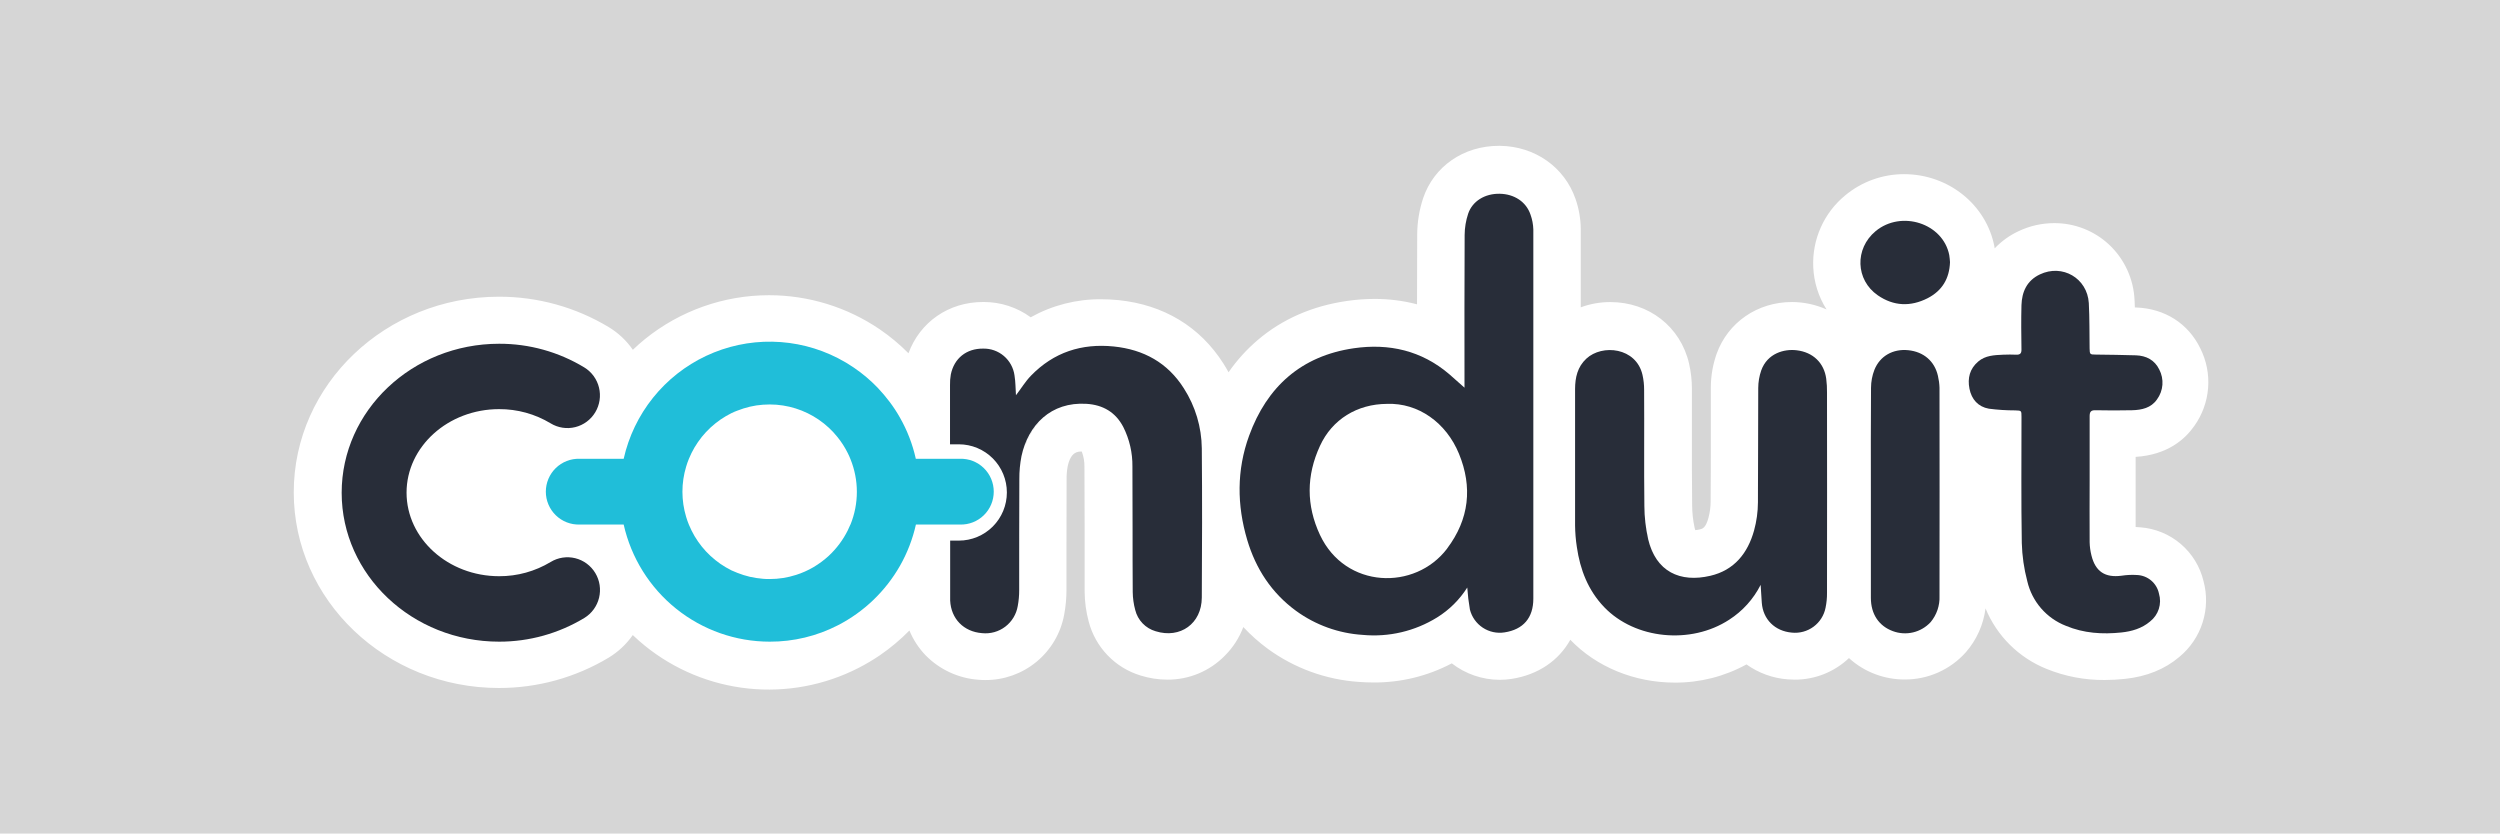
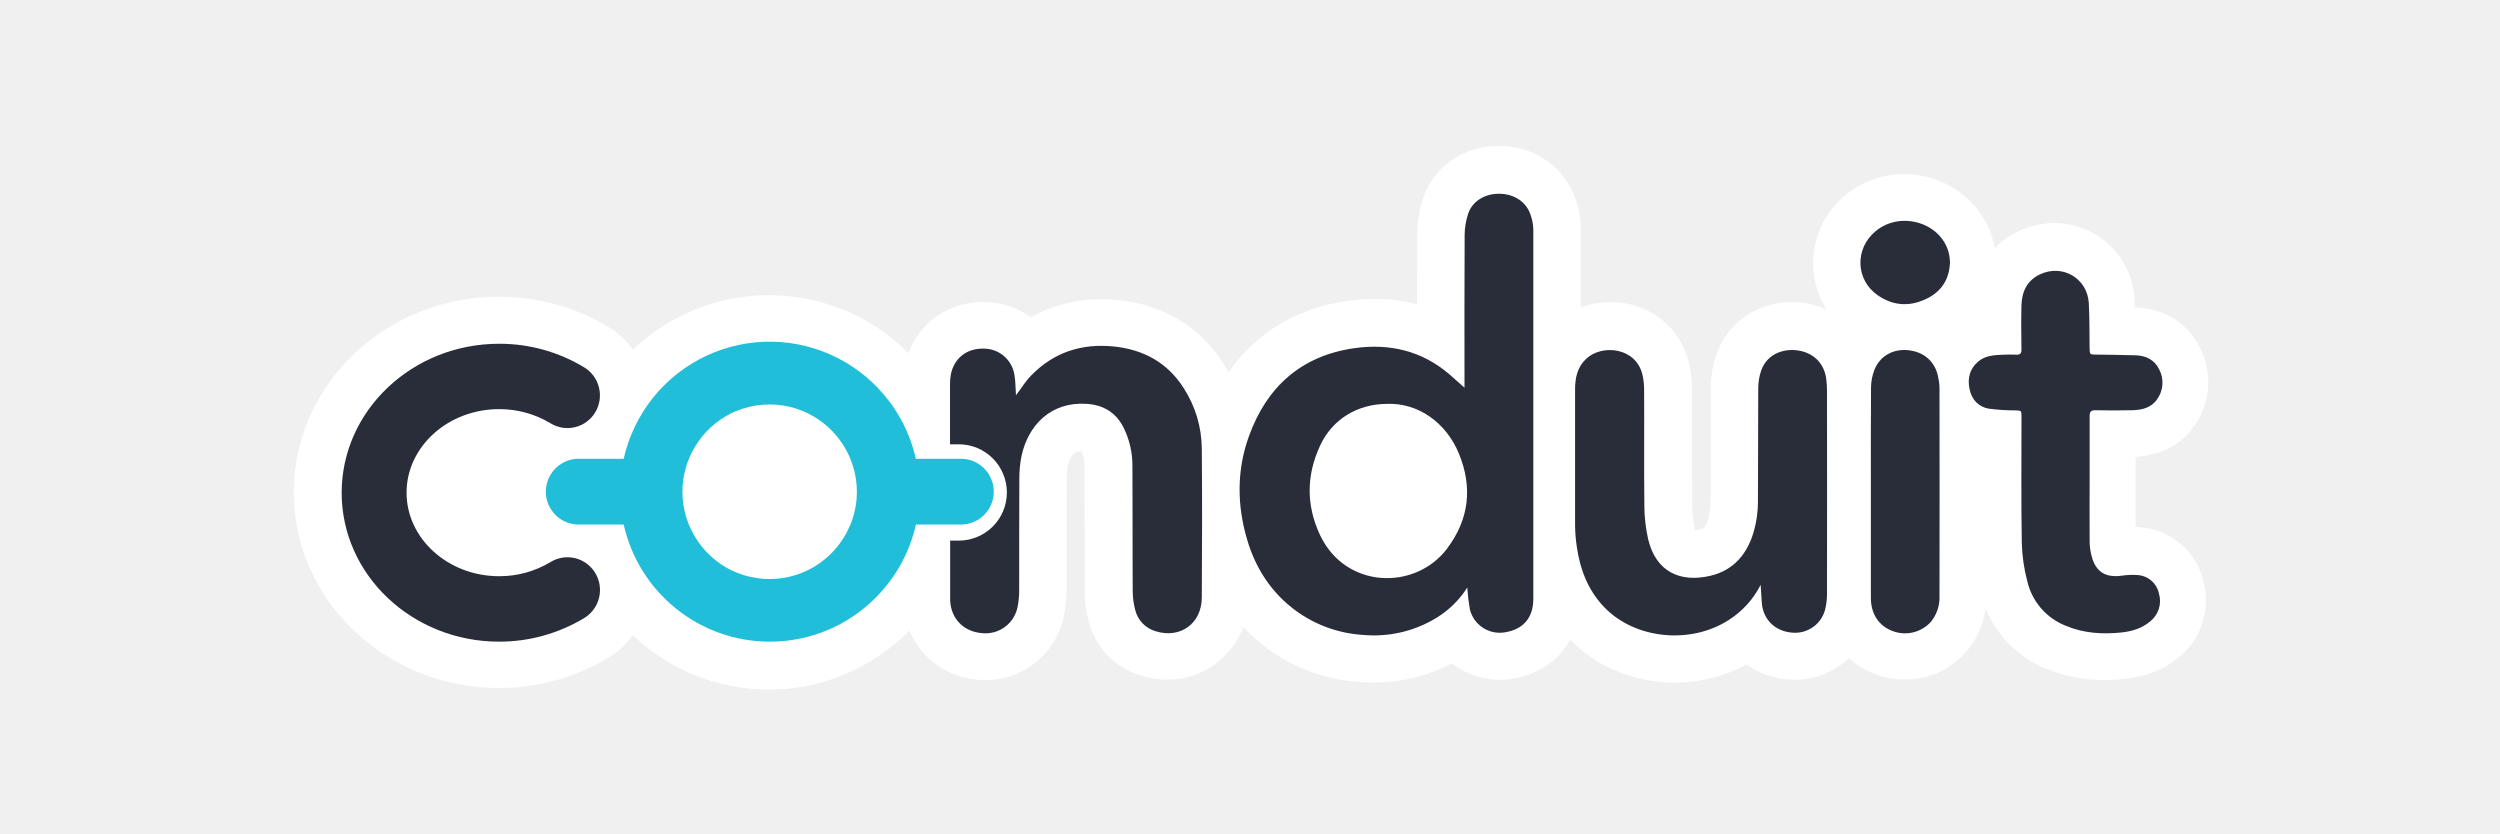
<svg xmlns="http://www.w3.org/2000/svg" width="1200" height="400" viewBox="0 0 1200 400" fill="none">
-   <rect width="1200" height="400" fill="#D6D6D6" />
  <path fill-rule="evenodd" clip-rule="evenodd" d="M1025.1 252.959C1025.87 252.994 1026.62 253.042 1027.36 253.114C1034.5 253.648 1041.29 256.437 1046.74 261.08C1052.19 265.722 1056.03 271.977 1057.69 278.942C1059.46 285.476 1059.3 292.379 1057.24 298.827C1055.19 305.274 1051.32 310.994 1046.1 315.301C1039.18 321.201 1030.4 324.756 1020.04 325.857C1016.77 326.21 1013.49 326.39 1010.2 326.396C1000.65 326.476 991.171 324.662 982.322 321.058C975.751 318.419 969.776 314.49 964.749 309.503C959.722 304.516 955.745 298.573 953.053 292.023C952.059 299.847 948.755 307.198 943.564 313.135C939.876 317.258 935.354 320.551 930.298 322.796C925.242 325.041 919.767 326.186 914.236 326.156C909.571 326.169 904.942 325.358 900.559 323.763C895.729 322.021 891.293 319.34 887.504 315.876C880.479 322.563 871.14 326.273 861.442 326.228C860.353 326.228 859.252 326.18 858.164 326.096C851.013 325.572 844.144 323.087 838.312 318.916C827.772 324.712 815.926 327.72 803.898 327.652C784.537 327.652 766.266 320.136 753.749 307.091C748.233 317.037 738.349 323.894 725.581 325.869C723.689 326.166 721.777 326.314 719.862 326.312C711.53 326.293 703.439 323.516 696.851 318.413C685.29 324.517 672.4 327.67 659.326 327.592C657.017 327.592 654.624 327.497 652.231 327.317C636.486 326.251 621.363 320.758 608.603 311.471C604.351 308.349 600.397 304.839 596.793 300.987C594.862 306.115 591.864 310.773 587.998 314.655C584.394 318.355 580.079 321.288 575.312 323.277C570.545 325.266 565.426 326.27 560.261 326.228C555.917 326.219 551.6 325.549 547.457 324.241C541.439 322.413 535.99 319.071 531.633 314.534C527.275 309.997 524.154 304.418 522.568 298.33C521.32 293.676 520.669 288.882 520.63 284.064V283.968V257.279C520.628 255.891 520.627 254.496 520.626 253.097C520.616 243.556 520.607 233.791 520.534 224.199C520.587 221.654 520.152 219.124 519.254 216.743H519.098C517.447 216.743 514.013 216.743 512.493 223.792C512.108 225.892 511.931 228.024 511.966 230.159C511.907 240.392 511.907 250.816 511.907 260.905V283.035V283.346C511.897 287.265 511.528 291.175 510.806 295.027C509.183 303.881 504.494 311.881 497.562 317.621C490.63 323.362 481.898 326.477 472.898 326.42C471.785 326.42 470.66 326.372 469.559 326.276C460.062 325.567 451.139 321.453 444.431 314.691C441.05 311.215 438.366 307.124 436.522 302.639C432.157 307.081 427.373 311.089 422.234 314.607C418.989 316.805 415.612 318.804 412.123 320.591C395.816 328.951 377.432 332.39 359.207 330.491C340.981 328.591 323.701 321.434 309.468 309.891C307.481 308.276 305.579 306.588 303.736 304.829C300.672 309.218 296.722 312.916 292.141 315.684C276.238 325.227 258.037 330.258 239.491 330.237C185.178 330.237 141 288.097 141 236.323C141 184.548 185.178 142.42 239.491 142.42C258.064 142.388 276.291 147.437 292.201 157.021C296.78 159.793 300.723 163.5 303.772 167.9C305.627 166.129 307.541 164.417 309.54 162.802C326.395 149.166 347.414 141.719 369.094 141.702C388.079 141.698 406.625 147.411 422.318 158.098C427.251 161.479 431.855 165.318 436.067 169.564C441.559 154.627 455.296 144.957 471.893 144.957H472.288C480.357 144.969 488.216 147.538 494.736 152.294C505.075 146.526 516.736 143.544 528.575 143.641C531.279 143.641 534.067 143.784 536.879 144.059C558.598 146.298 575.996 156.818 587.22 174.471C588.105 175.859 588.919 177.259 589.709 178.684C593.696 172.93 598.414 167.72 603.745 163.185C615.459 153.191 629.902 146.848 646.571 144.454C650.929 143.816 655.328 143.492 659.733 143.485C666.629 143.457 673.499 144.326 680.171 146.07C680.171 140.479 680.192 134.862 680.213 129.243V129.238V129.234C680.234 123.609 680.255 117.982 680.255 112.38C680.307 106.518 681.268 100.7 683.103 95.133C688.248 79.862 702.511 70 719.431 70H720.017C736.782 70.227 750.937 80.209 756.25 95.48C757.863 100.099 758.711 104.95 758.763 109.842V147.518C763.305 145.838 768.111 144.983 772.954 144.993C791.478 144.993 806.662 156.842 810.743 174.483C811.67 178.53 812.132 182.67 812.119 186.822V208.365C812.107 219.555 812.095 231.128 812.227 242.391C812.235 246.085 812.636 249.768 813.423 253.377C813.531 253.82 813.627 254.179 813.722 254.467C814.448 254.41 815.169 254.293 815.876 254.119C817.264 253.796 818.712 253.449 820.112 248.411V248.327C820.772 245.835 821.106 243.269 821.105 240.691C821.201 230.65 821.201 220.369 821.201 210.423V185.805C821.231 180.365 822.169 174.969 823.977 169.839C829.398 154.735 843.589 144.969 860.138 144.969C865.857 144.99 871.509 146.2 876.735 148.524C872.864 142.417 870.664 135.401 870.357 128.178C870.071 121.663 871.302 115.17 873.951 109.212C876.601 103.254 880.597 97.992 885.625 93.841C893.574 87.21 903.599 83.584 913.948 83.596C935.164 83.596 953.4 98.161 957.313 118.304V118.388V118.471C957.327 118.548 957.345 118.624 957.363 118.7L957.364 118.703L957.364 118.703C957.404 118.877 957.445 119.048 957.445 119.213C960.699 115.793 964.562 113.008 968.836 111.003C974.194 108.441 980.056 107.108 985.995 107.102C995.819 107.058 1005.29 110.78 1012.45 117.502C1019.81 124.46 1024.16 134.014 1024.59 144.131C1024.6 144.404 1024.61 144.673 1024.63 144.94C1024.68 145.814 1024.73 146.674 1024.73 147.59H1025.26C1039.08 148.069 1050.34 155.25 1056.15 167.218C1059.11 173.101 1060.4 179.68 1059.89 186.244C1059.38 192.809 1057.09 199.109 1053.26 204.463C1048.86 210.782 1040.45 218.334 1025.1 219.304V230.195V237.627V252.959ZM1005.24 271.299L1005.24 271.297C1005.19 271.217 1005.14 271.14 1005.09 271.066L1005.13 271.136L1005.13 271.137C1005.2 271.253 1005.26 271.36 1005.33 271.449C1005.3 271.399 1005.27 271.348 1005.24 271.299ZM1021.62 275.71H1023.21L1023.17 275.686C1022.65 275.686 1022.11 275.698 1021.62 275.71ZM1021.03 275.796L1021.07 275.795C1021.1 275.794 1021.13 275.794 1021.16 275.794L1021.13 275.77C1021.07 275.781 1021.02 275.79 1020.96 275.798C1020.98 275.797 1021 275.796 1021.03 275.796ZM969.662 168.403V168.235H969.65C969.65 168.295 969.662 168.463 969.662 168.403ZM968.826 169.734C968.842 169.726 968.857 169.717 968.872 169.707H968.86C968.836 169.723 968.811 169.738 968.786 169.751C968.759 169.766 968.732 169.779 968.704 169.791C968.746 169.775 968.787 169.756 968.826 169.734ZM919.501 145.203L919.309 145.256H919.333C919.354 145.252 919.374 145.247 919.394 145.24C919.43 145.229 919.466 145.216 919.501 145.203ZM924.754 143.138C924.275 143.377 923.796 143.617 923.318 143.832V143.868C923.796 143.653 924.275 143.413 924.754 143.138ZM901.157 173.848C901.013 174.04 900.87 174.255 900.738 174.459C900.822 174.255 901.013 174.04 901.157 173.848ZM900.487 174.866C900.343 175.093 900.212 175.344 900.08 175.584C900.212 175.321 900.343 175.093 900.487 174.866ZM904.926 170.21C905.118 170.078 905.321 169.959 905.525 169.839H905.513C905.309 169.959 905.106 170.078 904.926 170.21ZM903.483 171.314C903.518 171.285 903.552 171.256 903.586 171.227H903.574C903.533 171.262 903.491 171.297 903.449 171.332C903.317 171.442 903.183 171.552 903.084 171.67C903.208 171.546 903.347 171.429 903.483 171.314ZM922.265 301.478C922.31 301.459 922.356 301.438 922.4 301.417C922.46 301.388 922.518 301.356 922.576 301.322H922.564C922.468 301.381 922.368 301.433 922.265 301.478ZM849.129 171.73C848.926 171.898 848.746 172.089 848.555 172.281C848.746 172.065 848.926 171.874 849.129 171.73ZM858.87 167.745H859.647V167.721C859.514 167.721 859.383 167.724 859.253 167.728C859.126 167.733 858.999 167.739 858.87 167.745ZM843.668 233.51V233.511V233.512C843.646 236.008 843.625 238.503 843.625 241.002C843.709 236.418 843.709 231.847 843.709 227.263C843.703 229.347 843.686 231.428 843.668 233.51ZM817.392 303.086C817.488 303.048 817.583 303.01 817.683 303.01L817.791 302.938C817.623 302.986 817.468 303.046 817.192 303.153C817.233 303.145 817.273 303.132 817.312 303.117C817.339 303.107 817.365 303.097 817.391 303.086L817.392 303.086ZM804.159 275.739C804.199 275.753 804.24 275.767 804.281 275.782L804.437 275.71C804.269 275.65 804.114 275.602 803.802 275.602C803.92 275.657 804.037 275.697 804.159 275.739ZM789.372 246.771C789.579 250.764 790.127 254.732 791.011 258.631L791.167 258.56C790.234 254.688 789.634 250.744 789.372 246.771ZM796.767 270.534C796.835 270.606 796.904 270.677 796.97 270.755L797.126 270.683C796.994 270.528 796.85 270.396 796.563 270.312C796.629 270.39 796.698 270.462 796.767 270.534ZM793.786 266.185C793.866 266.339 793.946 266.494 794.026 266.638L794.182 266.566L794.16 266.527C794.047 266.322 793.926 266.102 793.667 265.956C793.707 266.031 793.747 266.108 793.786 266.185ZM792.812 264.145C792.859 264.255 792.905 264.363 792.949 264.472L793.129 264.4L793.115 264.372L793.114 264.371C792.988 264.118 792.868 263.878 792.614 263.67C792.678 263.832 792.745 263.99 792.812 264.145ZM791.881 261.685C791.919 261.793 791.957 261.9 791.992 262.007L792.148 261.935C792.064 261.683 791.932 261.492 791.729 261.241C791.777 261.392 791.829 261.539 791.881 261.685ZM785.208 173.106C785.293 173.188 785.373 173.276 785.447 173.37V173.346C785.373 173.261 785.293 173.181 785.208 173.106ZM784.633 172.436C784.528 172.35 784.428 172.258 784.334 172.161C784.428 172.266 784.528 172.366 784.633 172.46V172.436ZM735.812 109.913V109.914L735.872 109.878C735.872 109.28 735.836 108.681 735.717 108.107C735.812 108.717 735.812 109.315 735.812 109.913ZM728.92 95.48C729.561 95.909 730.165 96.389 730.727 96.917L730.787 96.881C730.204 96.363 729.58 95.894 728.92 95.48ZM640.025 266.195C640.348 266.542 640.672 266.878 641.007 267.213H641.043C640.931 267.102 640.822 266.99 640.711 266.879C640.489 266.654 640.265 266.427 640.025 266.195ZM638.35 264.245C638.661 264.64 638.972 265.011 639.296 265.382H639.331C639.21 265.242 639.09 265.101 638.97 264.959L638.967 264.956L638.964 264.952L638.964 264.952L638.963 264.951C638.765 264.718 638.565 264.481 638.35 264.245ZM636.935 262.351C637.18 262.706 637.426 263.062 637.68 263.395H637.716C637.573 263.208 637.432 263.013 637.29 262.816C637.232 262.735 637.173 262.654 637.114 262.572C637.003 262.42 636.889 262.266 636.771 262.114L636.841 262.216L636.935 262.351ZM635.251 259.733C635.55 260.247 635.861 260.774 636.172 261.264H636.208C636.145 261.164 636.081 261.064 636.017 260.963C635.769 260.574 635.517 260.18 635.251 259.733ZM635.885 209.251C634.985 210.698 634.185 212.205 633.492 213.763H633.528C634.209 212.206 634.997 210.699 635.885 209.251ZM634.186 257.769C633.973 257.368 633.761 256.968 633.54 256.573C633.935 257.363 634.354 258.177 634.796 258.967H634.832C634.611 258.572 634.398 258.171 634.186 257.77L634.186 257.769ZM630.536 248.518C631.068 250.328 631.691 252.11 632.403 253.856H632.415C631.699 252.11 631.072 250.328 630.536 248.518ZM646.344 271.523C646.476 271.61 646.608 271.696 646.738 271.785H646.75C646.62 271.696 646.482 271.61 646.344 271.523ZM644.752 270.408C644.393 270.145 644.034 269.87 643.675 269.582C644.042 269.87 644.401 270.145 644.752 270.408ZM655.282 275.699C655.516 275.769 655.751 275.836 655.988 275.902L655.94 275.854C655.719 275.809 655.499 275.757 655.282 275.699ZM663.103 277.17C662.875 277.153 662.651 277.125 662.433 277.098L662.433 277.098C662.193 277.068 661.962 277.039 661.744 277.027C661.897 277.042 662.051 277.063 662.205 277.084C662.502 277.125 662.8 277.166 663.103 277.17ZM693.202 264.795C693.106 264.922 693.018 265.014 692.933 265.094C693.026 264.996 693.117 264.899 693.202 264.795ZM683.248 197.81L683.246 197.809L683.186 197.845C683.545 198.06 683.904 198.228 684.311 198.407C683.965 198.193 683.607 198.002 683.249 197.811L683.248 197.81ZM685.721 199.315C685.666 199.28 685.61 199.244 685.556 199.209L685.496 199.257L685.619 199.332L685.62 199.332C685.917 199.513 686.225 199.701 686.561 199.879C686.291 199.679 686.004 199.496 685.721 199.315ZM692.13 204.753L692.127 204.75C692.034 204.654 691.941 204.559 691.85 204.463L691.79 204.499C692.065 204.786 692.352 205.074 692.687 205.337C692.505 205.138 692.317 204.945 692.13 204.753ZM693.718 206.559L693.716 206.558L693.656 206.594C693.92 206.893 694.183 207.192 694.482 207.479C694.243 207.157 693.98 206.858 693.718 206.559ZM695.648 209.069L695.588 208.989C695.546 208.932 695.505 208.876 695.463 208.82L695.404 208.832C695.631 209.167 695.87 209.478 696.145 209.765C695.988 209.528 695.817 209.298 695.648 209.069ZM697.22 211.422C697.177 211.352 697.133 211.283 697.091 211.213L697.031 211.285L697.078 211.362L697.079 211.363C697.253 211.648 697.425 211.928 697.677 212.159C697.559 211.96 697.437 211.766 697.316 211.574L697.313 211.569C697.282 211.52 697.251 211.471 697.22 211.422ZM698.797 214.245C698.729 214.124 698.661 214.003 698.598 213.882V213.954C698.682 214.229 698.85 214.505 699.053 214.72C698.973 214.559 698.885 214.403 698.798 214.248L698.797 214.245ZM695.607 179.342C694.841 178.696 694.075 178.073 693.298 177.475C694.075 178.073 694.841 178.672 695.607 179.342ZM681.846 170.785C681.26 170.521 680.65 170.27 680.075 170.043C680.709 170.27 681.308 170.533 681.846 170.785ZM669.95 167.156C669.518 167.079 669.118 167.008 668.684 166.943C669.113 167.011 669.542 167.086 670.006 167.167C670.189 167.199 670.378 167.232 670.574 167.266C670.363 167.229 670.163 167.194 669.97 167.16L669.952 167.157L669.95 167.156ZM674.044 168.032C673.171 167.804 672.286 167.601 671.4 167.421H671.364C672.273 167.601 673.135 167.804 674.044 168.032ZM675.997 168.587C675.397 168.408 674.793 168.238 674.188 168.08L674.152 168.14C674.755 168.253 675.391 168.412 675.997 168.587ZM677.482 169.062L677.479 169.061H677.443C678.041 169.265 678.627 169.468 679.262 169.695C678.677 169.469 678.079 169.265 677.482 169.062L677.482 169.062ZM662.186 166.308H659.745C660.535 166.261 661.361 166.273 662.186 166.308ZM649.849 167.003C650.807 166.859 651.764 166.739 652.721 166.644H652.685C651.728 166.739 650.783 166.859 649.849 167.003ZM561.541 178.588C563.382 180.387 565.06 182.345 566.555 184.44H566.579C565.076 182.344 563.39 180.386 561.541 178.588ZM496.572 179.107L496.768 178.923C496.841 178.856 496.913 178.788 496.985 178.72H496.925C496.279 179.33 495.621 179.952 495.047 180.611C495.546 180.064 496.06 179.584 496.572 179.107ZM655.562 166.404L655.605 166.404H655.521L655.51 166.405L655.562 166.404ZM523.705 166.62C523.832 166.606 523.96 166.593 524.091 166.58C524.014 166.588 523.937 166.596 523.86 166.604C523.808 166.609 523.757 166.615 523.705 166.62ZM521.18 166.931C521.731 166.847 522.293 166.775 522.843 166.715H522.784C522.233 166.775 521.671 166.847 521.18 166.931ZM516.394 167.907L516.394 167.907C516.843 167.789 517.284 167.674 517.734 167.577H517.674C517.248 167.669 516.855 167.777 516.454 167.889L516.238 167.948L516.394 167.907ZM513.966 168.623C514.422 168.474 514.872 168.327 515.341 168.199H515.257C514.731 168.343 514.228 168.511 513.797 168.678L513.966 168.623ZM511.784 169.379C512.175 169.228 512.556 169.08 512.948 168.941H512.888C512.278 169.157 511.655 169.396 511.117 169.636C511.344 169.55 511.566 169.464 511.784 169.379ZM509.406 170.355C509.813 170.171 510.224 169.995 510.638 169.827H510.578C510.182 169.988 509.788 170.172 509.406 170.355ZM506.228 171.957C506.746 171.671 507.274 171.396 507.802 171.132H507.743C507.328 171.322 506.96 171.536 506.614 171.736C506.564 171.765 506.515 171.794 506.466 171.822L506.436 171.839C506.366 171.88 506.297 171.919 506.228 171.957ZM501.891 174.734C502.322 174.423 502.765 174.124 503.195 173.836H503.1C502.669 174.124 502.226 174.423 501.891 174.734ZM497.009 204.762C497.464 204.188 497.93 203.625 498.409 203.087H498.266C497.787 203.625 497.32 204.188 497.009 204.762ZM495.609 206.833C495.956 206.223 496.375 205.612 496.806 205.026H496.662C496.231 205.612 495.812 206.211 495.609 206.833ZM494.245 209.035C494.592 208.377 494.975 207.743 495.37 207.108H495.178C495.159 207.143 495.14 207.178 495.12 207.214C495.085 207.278 495.049 207.342 495.013 207.407C494.716 207.942 494.417 208.48 494.245 209.035ZM493.084 211.369C493.395 210.675 493.73 209.993 494.089 209.322H493.982C493.599 209.993 493.3 210.675 493.084 211.369ZM492.091 213.822C492.366 213.08 492.654 212.35 492.977 211.632H492.785L492.749 211.727C492.485 212.414 492.217 213.113 492.091 213.822ZM465.036 169.154C465.188 169.08 465.339 169.005 465.491 168.941L465.264 168.989L465.24 169.002C465.065 169.095 464.855 169.207 464.809 169.265C464.848 169.246 464.887 169.227 464.926 169.208C464.963 169.19 465 169.172 465.036 169.154ZM460.681 172.317C460.848 172.125 461.028 171.934 461.207 171.754L461.052 171.802C460.872 171.981 460.693 172.173 460.681 172.317ZM456.864 179.988C456.959 179.509 457.079 179.043 457.211 178.588L457.055 178.636C456.888 179.091 456.804 179.557 456.864 179.988ZM459.944 173.177L459.944 173.177C460.067 173.014 460.193 172.847 460.334 172.688L460.178 172.735C459.999 172.927 459.843 173.154 459.843 173.31C459.877 173.266 459.91 173.222 459.944 173.177ZM459.089 174.387C459.12 174.338 459.152 174.288 459.183 174.238C459.296 174.057 459.41 173.874 459.532 173.705L459.376 173.753C459.344 173.826 459.298 173.903 459.253 173.979C459.167 174.125 459.081 174.269 459.089 174.387ZM458.431 175.536C458.551 175.285 458.682 175.033 458.814 174.806L458.658 174.854L458.643 174.882L458.643 174.882C458.517 175.111 458.397 175.329 458.431 175.536ZM457.845 176.805C457.946 176.531 458.062 176.264 458.192 176.003L458.084 176.039C457.992 176.29 457.912 176.545 457.845 176.805ZM457.372 178.095C457.458 177.814 457.546 177.527 457.653 177.259L457.498 177.295C457.378 177.595 457.282 177.918 457.342 178.193L457.372 178.095ZM431.604 200.765C432.298 201.962 432.956 203.242 433.59 204.523C432.956 203.242 432.298 201.998 431.604 200.765ZM426.686 193.273C424.883 190.894 422.949 188.616 420.894 186.451C422.953 188.613 424.886 190.891 426.686 193.273ZM401.844 172.281C403.197 172.963 404.501 173.693 405.793 174.459C404.501 173.705 403.197 172.963 401.844 172.281ZM334.788 260.199C334.353 259.611 333.925 258.939 333.514 258.269C333.922 258.923 334.355 259.568 334.788 260.199ZM333.124 257.626C332.598 256.752 332.119 255.855 331.664 254.933C332.119 255.855 332.61 256.752 333.124 257.626ZM343.092 269.032C340.716 267.116 338.547 264.958 336.618 262.593H336.571C338.514 264.961 340.699 267.119 343.092 269.032ZM344.689 270.228L344.69 270.229C344.841 270.338 344.993 270.447 345.146 270.558C345.278 270.654 345.411 270.752 345.545 270.851C344.985 270.467 344.435 270.061 343.892 269.648C344.156 269.844 344.421 270.035 344.689 270.228ZM327.752 230.111C327.445 232.147 327.289 234.204 327.285 236.263L327.237 236.287C327.258 238.339 327.43 240.387 327.752 242.415C327.146 238.336 327.146 234.19 327.752 230.111ZM350.834 198.611C351.755 198.156 352.701 197.737 353.67 197.414C352.701 197.797 351.743 198.204 350.834 198.611ZM336.571 210.028C335.936 210.818 335.314 211.632 334.74 212.422C335.314 211.572 335.936 210.794 336.571 210.028ZM348.24 272.608C349.064 273.094 349.909 273.592 350.786 273.975V273.951C350.542 273.822 350.3 273.696 350.06 273.572L350.059 273.571C349.384 273.219 348.726 272.877 348.082 272.515L348.24 272.608ZM359.569 277.098C361.642 277.564 363.745 277.884 365.863 278.056V278.032C363.746 277.868 361.643 277.556 359.569 277.098ZM379.896 276.732C380.503 276.577 381.106 276.423 381.694 276.237V276.213C381.261 276.35 380.82 276.469 380.376 276.59L380.374 276.59C380.081 276.67 379.786 276.75 379.492 276.835C379.627 276.8 379.762 276.766 379.896 276.732ZM390.154 272.491C391.47 271.701 392.774 270.863 393.971 269.953V269.929C392.75 270.839 391.47 271.677 390.154 272.491ZM218.264 201.196C217.426 201.603 216.599 202.036 215.79 202.493C216.594 202.036 217.41 201.603 218.264 201.196ZM220.178 200.31C221.483 199.748 222.811 199.245 224.175 198.802C222.811 199.281 221.483 199.748 220.178 200.31ZM430.692 273.389C431.035 272.842 431.364 272.302 431.663 271.785L431.516 272.028L431.338 272.323C431.123 272.68 430.908 273.036 430.692 273.389ZM471.605 303.465C472.108 303.536 472.599 303.536 473.089 303.536L473.137 303.524C472.626 303.534 472.114 303.514 471.605 303.465ZM487.269 294.788C487.389 294.536 487.508 294.261 487.616 293.986L487.604 293.962C487.55 294.099 487.493 294.237 487.436 294.375C487.397 294.471 487.357 294.567 487.319 294.663C487.302 294.704 487.285 294.746 487.269 294.788ZM486.587 296.056C486.675 295.904 486.762 295.742 486.85 295.58C486.872 295.54 486.893 295.501 486.914 295.462C486.937 295.42 486.959 295.379 486.982 295.338L486.97 295.314C486.842 295.497 486.756 295.687 486.669 295.878C486.642 295.937 486.615 295.997 486.587 296.056ZM484.924 298.33C485.091 298.139 485.259 297.935 485.414 297.732L485.402 297.708C485.346 297.781 485.289 297.854 485.231 297.928C485.168 298.008 485.105 298.088 485.043 298.17C485.002 298.223 484.963 298.276 484.924 298.33ZM488.027 292.936C488.001 293.019 487.973 293.103 487.94 293.187C487.95 293.157 487.961 293.127 487.971 293.097C487.99 293.044 488.009 292.99 488.027 292.936ZM517.018 194.114C517.712 194.051 518.414 194.051 519.134 194.051L519.11 194.027C518.37 194.027 517.67 194.051 517.018 194.114ZM521.587 194.111C521.525 194.106 521.463 194.101 521.402 194.096C521.354 194.093 521.307 194.089 521.26 194.086C521.369 194.093 521.478 194.101 521.587 194.111ZM558.921 303.381C559.425 303.41 559.93 303.415 560.435 303.395C559.94 303.498 559.425 303.472 558.921 303.381ZM556.456 303.01C555.81 302.866 555.163 302.711 554.505 302.507V302.555C555.163 302.758 555.81 302.914 556.456 303.01ZM558.586 303.345C558.059 303.285 557.521 303.213 556.982 303.117V303.165C557.055 303.178 557.128 303.192 557.2 303.205C557.666 303.291 558.13 303.376 558.586 303.345ZM569.822 300.616C569.423 300.863 569.024 301.103 568.625 301.334V301.382C569.024 301.119 569.423 300.863 569.822 300.616ZM571.138 299.515C570.851 299.778 570.551 300.018 570.24 300.257V300.305C570.563 300.066 570.85 299.79 571.138 299.515L571.138 299.515ZM572.406 298.21C572.143 298.51 571.88 298.797 571.604 299.06V299.132C571.88 298.869 572.143 298.593 572.406 298.21ZM576.582 286.446C576.579 287.141 576.539 287.837 576.463 288.528V288.6C576.541 287.885 576.581 287.165 576.582 286.446ZM573.651 296.571C573.389 296.987 573.101 297.387 572.789 297.768V297.839C573.103 297.436 573.391 297.012 573.651 296.571ZM574.716 294.776C574.449 295.314 574.153 295.837 573.83 296.343V296.415C574.156 295.886 574.451 295.338 574.716 294.776ZM575.434 293.112C575.278 293.495 575.111 293.902 574.919 294.309V294.381C575.111 293.974 575.278 293.567 575.434 293.112ZM575.961 291.361L575.961 291.361C575.865 291.716 575.766 292.078 575.649 292.43V292.502C575.781 292.107 575.888 291.7 575.996 291.233L575.961 291.361ZM576.379 289.162C576.319 289.629 576.247 290.084 576.151 290.515V290.587C576.247 290.216 576.319 289.701 576.379 289.162ZM801.182 304.829H801.996C801.756 304.853 801.505 304.853 801.182 304.829ZM860.679 303.519C860.457 303.505 860.233 303.491 860.009 303.489C860.465 303.532 860.924 303.551 861.382 303.548C861.151 303.548 860.916 303.534 860.679 303.519ZM864.963 303.096C864.878 303.115 864.793 303.133 864.709 303.153V303.201C864.767 303.185 864.832 303.17 864.899 303.154C865.082 303.11 865.288 303.061 865.463 302.974C865.303 303.022 865.133 303.059 864.963 303.096ZM869.82 300.993C869.78 301.019 869.74 301.046 869.7 301.071C869.643 301.108 869.587 301.144 869.531 301.179L869.579 301.226L869.612 301.206C869.794 301.093 869.982 300.975 870.117 300.784C870.067 300.821 870.016 300.858 869.964 300.894C869.917 300.928 869.869 300.961 869.82 300.993ZM925.352 299.252C925.244 299.359 925.137 299.443 925.029 299.539H925.077C925.093 299.525 925.109 299.511 925.124 299.497L925.125 299.496L925.127 299.495C925.217 299.417 925.301 299.343 925.352 299.252Z" fill="white" />
  <path d="M734.635 102.991C732.54 96.818 726.793 93.098 719.777 93.002C712.761 92.906 706.775 96.507 704.716 102.572C703.624 105.865 703.055 109.308 703.028 112.776C702.884 136.415 702.956 160.041 702.956 183.691V186.084C700.453 183.871 698.059 181.694 695.605 179.576C682.315 168.248 666.715 164.719 649.845 167.159C624.631 170.832 608.145 185.582 599.561 209.172C593.574 225.645 593.694 242.476 598.675 259.2C602.781 273.005 610.348 284.609 622.081 293.198C631.431 300.004 642.527 304.008 654.072 304.743C666.58 305.93 679.134 302.989 689.81 296.369C695.66 292.74 700.609 287.831 704.285 282.013C704.521 285.554 704.944 289.08 705.554 292.576C706.453 296.15 708.659 299.258 711.737 301.288C714.814 303.318 718.541 304.124 722.184 303.546C731.175 302.159 736 296.584 736 287.361C736 228.344 736 169.28 736 110.168C735.932 107.718 735.471 105.295 734.635 102.991ZM694.647 263.292C679.214 283.688 645.715 282.659 633.587 256.76C626.954 242.572 627.026 228.241 633.587 214.029C639.381 201.348 651.426 193.908 665.793 193.86C680.759 193.31 694.168 202.856 700.298 217.785C706.895 233.803 705.219 249.223 694.647 263.244V263.292Z" fill="#282D39" />
  <path d="M876.592 181.816C875.596 174.263 870.304 169.064 862.397 168.132C856.397 167.403 848.358 169.566 845.394 177.788C844.449 180.514 843.962 183.377 843.954 186.262C843.834 204.534 843.954 222.831 843.81 241.104C843.79 245.683 843.164 250.24 841.95 254.656C838.915 265.544 832.435 273.706 820.952 276.383C806.553 279.765 794.793 274.519 791.086 258.708C789.925 253.512 789.326 248.207 789.298 242.885C789.082 224.301 789.298 205.729 789.178 187.146C789.191 184.71 788.926 182.28 788.386 179.904C785.35 166.758 769.067 165.061 761.436 172.16C757.176 176.115 756.06 181.242 756.036 186.692C755.988 208.514 755.988 230.344 756.036 252.182C756.074 255.66 756.359 259.13 756.888 262.568C758.448 273.443 762.3 283.386 770.015 291.429C784.822 306.87 811.604 309.487 830.011 297.464C836.449 293.326 841.66 287.55 845.106 280.733C845.322 284.02 845.466 286.708 845.658 289.314C846.246 297.297 851.946 302.938 860.057 303.655C863.771 304.046 867.497 303.035 870.498 300.822C873.5 298.609 875.559 295.356 876.268 291.704C876.751 289.385 876.984 287.021 876.964 284.653C877.012 252.609 877.012 220.556 876.964 188.496C876.998 186.264 876.873 184.031 876.592 181.816Z" fill="#282D39" />
  <path d="M930.201 180.388C928.604 173.345 923.336 168.854 915.969 168.1C908.603 167.345 902.357 170.914 899.722 177.501C898.651 180.262 898.097 183.197 898.089 186.16C897.946 202.688 898.018 219.251 898.018 235.791C898.018 252.857 898.018 269.912 898.018 286.978C898.018 294.847 901.94 300.512 908.567 302.943C911.672 304.103 915.05 304.314 918.274 303.548C921.498 302.783 924.425 301.077 926.685 298.643C929.629 295.129 931.156 290.634 930.964 286.044C931.012 252.741 931.012 219.431 930.964 186.112C930.9 184.183 930.645 182.265 930.201 180.388Z" fill="#282D39" />
  <path d="M1025.84 276.008C1023.33 275.845 1020.82 275.957 1018.33 276.343C1010.46 277.384 1005.8 274.356 1003.9 266.624C1003.37 264.54 1003.08 262.404 1003.03 260.256C1002.94 250.309 1003.03 240.386 1003.03 230.439C1003.03 220.205 1003.03 209.971 1003.03 199.749C1003.03 197.63 1003.68 196.864 1005.82 196.912C1011.68 197.031 1017.54 197.055 1023.39 196.912C1028.02 196.792 1032.52 195.835 1035.36 191.717C1036.87 189.666 1037.77 187.23 1037.96 184.69C1038.15 182.15 1037.62 179.607 1036.44 177.353C1034.22 172.793 1030.19 170.722 1025.23 170.554C1018.8 170.339 1012.34 170.291 1005.9 170.195C1003.18 170.195 1003.06 170.052 1003.01 167.263C1002.91 160.009 1003.01 152.731 1002.63 145.478C1001.9 133.52 989.926 126.578 979.151 131.713C972.902 134.669 970.495 140.091 970.304 146.507C970.112 153.617 970.208 160.751 970.304 167.861C970.304 169.597 969.681 170.255 967.969 170.255C965.838 170.159 963.672 170.159 961.529 170.255C957.303 170.447 952.981 170.59 949.557 173.523C945.486 176.982 944.337 181.495 945.343 186.594C946.348 191.693 949.509 195.26 954.645 196.17C958.82 196.718 963.028 196.989 967.239 196.984C970.292 197.103 970.316 196.984 970.316 200.108C970.316 220.277 970.124 240.434 970.46 260.615C970.629 266.829 971.517 273.002 973.105 279.012C974.221 283.813 976.491 288.269 979.718 291.994C982.946 295.719 987.033 298.601 991.626 300.39C1000.21 303.981 1009.18 304.544 1018.27 303.586C1023.28 303.06 1028.1 301.647 1032.01 298.331C1033.99 296.791 1035.46 294.686 1036.23 292.293C1037 289.901 1037.02 287.333 1036.3 284.925C1035.8 282.489 1034.49 280.29 1032.6 278.676C1030.7 277.062 1028.33 276.123 1025.84 276.008Z" fill="#282D39" />
  <path d="M568.263 186.423C560.455 174.09 548.959 167.791 534.628 166.31C519.204 164.744 505.799 169.068 494.867 180.329C492.116 183.159 490.062 186.64 487.66 189.711C487.444 186.688 487.492 183.4 486.963 180.208C486.47 176.574 484.657 173.251 481.87 170.875C479.084 168.499 475.52 167.238 471.864 167.333C463.911 167.261 457.977 171.97 456.392 179.751C456.095 181.44 455.967 183.155 456.007 184.869V213.269H460.248C466.361 213.269 472.225 215.704 476.548 220.038C480.871 224.373 483.299 230.251 483.299 236.381C483.299 242.511 480.871 248.389 476.548 252.724C472.225 257.058 466.361 259.493 460.248 259.493H456.079V285.351C456.079 286.315 456.079 287.278 456.079 288.254C456.488 296.998 462.566 303.236 471.383 303.911C475.362 304.337 479.353 303.223 482.54 300.796C485.726 298.369 487.867 294.813 488.525 290.855C488.989 288.361 489.218 285.829 489.209 283.292C489.209 265.527 489.209 247.787 489.282 230.022C489.251 226.299 489.598 222.582 490.315 218.929C493.522 204.043 504.393 192.758 521.547 193.842C529.439 194.348 535.469 197.853 539.181 204.959C542.148 210.851 543.652 217.375 543.565 223.976C543.709 244.041 543.565 264.106 543.709 284.195C543.748 287.101 544.152 289.99 544.911 292.794C545.505 295.207 546.723 297.42 548.442 299.211C550.161 301.001 552.319 302.307 554.701 302.996C566.521 306.693 576.815 299.298 576.864 286.845C577.008 262.95 577.08 239.091 576.864 215.208C576.755 204.993 573.774 195.015 568.263 186.423Z" fill="#282D39" />
  <path d="M900.297 110.954C890.164 119.371 890.651 134.367 901.343 141.751C908.983 147.018 917.096 147.282 925.271 143.133C932.253 139.526 935.708 133.718 936 125.853C935.891 124.807 935.878 123.604 935.647 122.45C932.655 107.19 912.656 100.732 900.297 110.954Z" fill="#282D39" />
  <path d="M264.315 269.753C256.844 274.255 248.291 276.616 239.583 276.58C215.089 276.58 195.146 258.55 195.146 236.47C195.146 214.39 215.089 196.384 239.559 196.384C248.276 196.338 256.839 198.7 264.315 203.211C266.067 204.277 268.01 204.986 270.034 205.296C272.058 205.607 274.123 205.513 276.111 205.02C278.098 204.527 279.97 203.645 281.62 202.424C283.269 201.203 284.663 199.668 285.722 197.904C286.781 196.141 287.485 194.185 287.794 192.148C288.102 190.112 288.009 188.033 287.519 186.033C287.03 184.032 286.153 182.148 284.94 180.488C283.727 178.828 282.201 177.425 280.45 176.359C268.121 168.891 253.996 164.963 239.607 165C197.916 165 164 197.057 164 236.53C164 276.003 197.916 308 239.607 308C254.002 308.016 268.13 304.085 280.473 296.629C284.014 294.473 286.559 290.989 287.548 286.943C288.537 282.898 287.889 278.624 285.746 275.06C283.603 271.496 280.142 268.934 276.123 267.939C272.104 266.944 267.856 267.596 264.315 269.753Z" fill="#282D39" />
  <path d="M460.816 220.211H439.588C438.049 213.269 435.477 206.599 431.958 200.425C430.487 197.816 428.845 195.308 427.042 192.918C425.244 190.532 423.311 188.25 421.254 186.083C417.806 182.502 413.999 179.287 409.893 176.49C407.418 174.795 404.837 173.261 402.167 171.897C392.412 166.897 381.646 164.199 370.692 164.011C359.738 163.822 348.886 166.148 338.965 170.81C329.045 175.472 320.32 182.347 313.456 190.909C306.592 199.471 301.772 209.494 299.364 220.211H278.184C276.08 220.152 273.986 220.518 272.025 221.285C270.064 222.052 268.276 223.206 266.768 224.677C265.259 226.149 264.06 227.909 263.241 229.853C262.422 231.798 262 233.887 262 235.997C262 238.108 262.422 240.197 263.241 242.141C264.06 244.085 265.259 245.845 266.768 247.317C268.276 248.789 270.064 249.942 272.025 250.71C273.986 251.477 276.08 251.842 278.184 251.784H299.364C302.953 267.741 311.848 281.998 324.589 292.215C337.329 302.431 353.157 307.997 369.47 308C380.856 308.039 392.086 305.337 402.215 300.121C414.696 293.696 425.046 283.772 432.006 271.558C435.509 265.38 438.08 258.717 439.636 251.784H460.816C462.92 251.842 465.014 251.477 466.975 250.71C468.936 249.942 470.724 248.789 472.232 247.317C473.741 245.845 474.94 244.085 475.759 242.141C476.578 240.197 477 238.108 477 235.997C477 233.887 476.578 231.798 475.759 229.853C474.94 227.909 473.741 226.149 472.232 224.677C470.724 223.206 468.936 222.052 466.975 221.285C465.014 220.518 462.92 220.152 460.816 220.211ZM408.194 251.784C407.812 252.743 407.381 253.679 406.927 254.59C404.646 259.165 401.563 263.292 397.826 266.773C395.575 268.844 393.114 270.673 390.483 272.229C387.814 273.794 384.977 275.053 382.027 275.983C380.025 276.618 377.978 277.103 375.904 277.434C373.776 277.772 371.625 277.94 369.47 277.937C368.37 277.937 367.294 277.937 366.205 277.817C364.089 277.645 361.987 277.324 359.915 276.858C357.879 276.375 355.88 275.746 353.935 274.975C352.966 274.592 352.033 274.184 351.101 273.776C349.27 272.863 347.503 271.826 345.815 270.67C344.977 270.095 344.164 269.471 343.363 268.836C340.179 266.291 337.383 263.294 335.063 259.938C334.489 259.099 333.939 258.223 333.401 257.36C332.364 255.581 331.449 253.734 330.662 251.832C330.16 250.633 329.729 249.374 329.347 248.103C326.97 240.241 326.97 231.85 329.347 223.988C329.718 222.722 330.158 221.477 330.662 220.258C331.442 218.349 332.357 216.497 333.401 214.718C333.939 213.831 334.489 212.992 335.063 212.14C337.382 208.784 340.178 205.787 343.363 203.243C344.164 202.607 344.977 202.044 345.815 201.408C347.507 200.258 349.273 199.22 351.101 198.302C352.009 197.847 352.966 197.439 353.935 197.103C355.88 196.332 357.879 195.703 359.915 195.22C361.982 194.731 364.086 194.41 366.205 194.261C367.294 194.189 368.37 194.141 369.47 194.141C371.625 194.138 373.776 194.306 375.904 194.645C384.104 195.94 391.734 199.651 397.826 205.305C399.318 206.686 400.705 208.177 401.976 209.766C403.905 212.149 405.566 214.739 406.927 217.488C407.381 218.4 407.812 219.335 408.194 220.306C412.325 230.423 412.325 241.763 408.194 251.88V251.784Z" fill="#20BED9" />
</svg>
